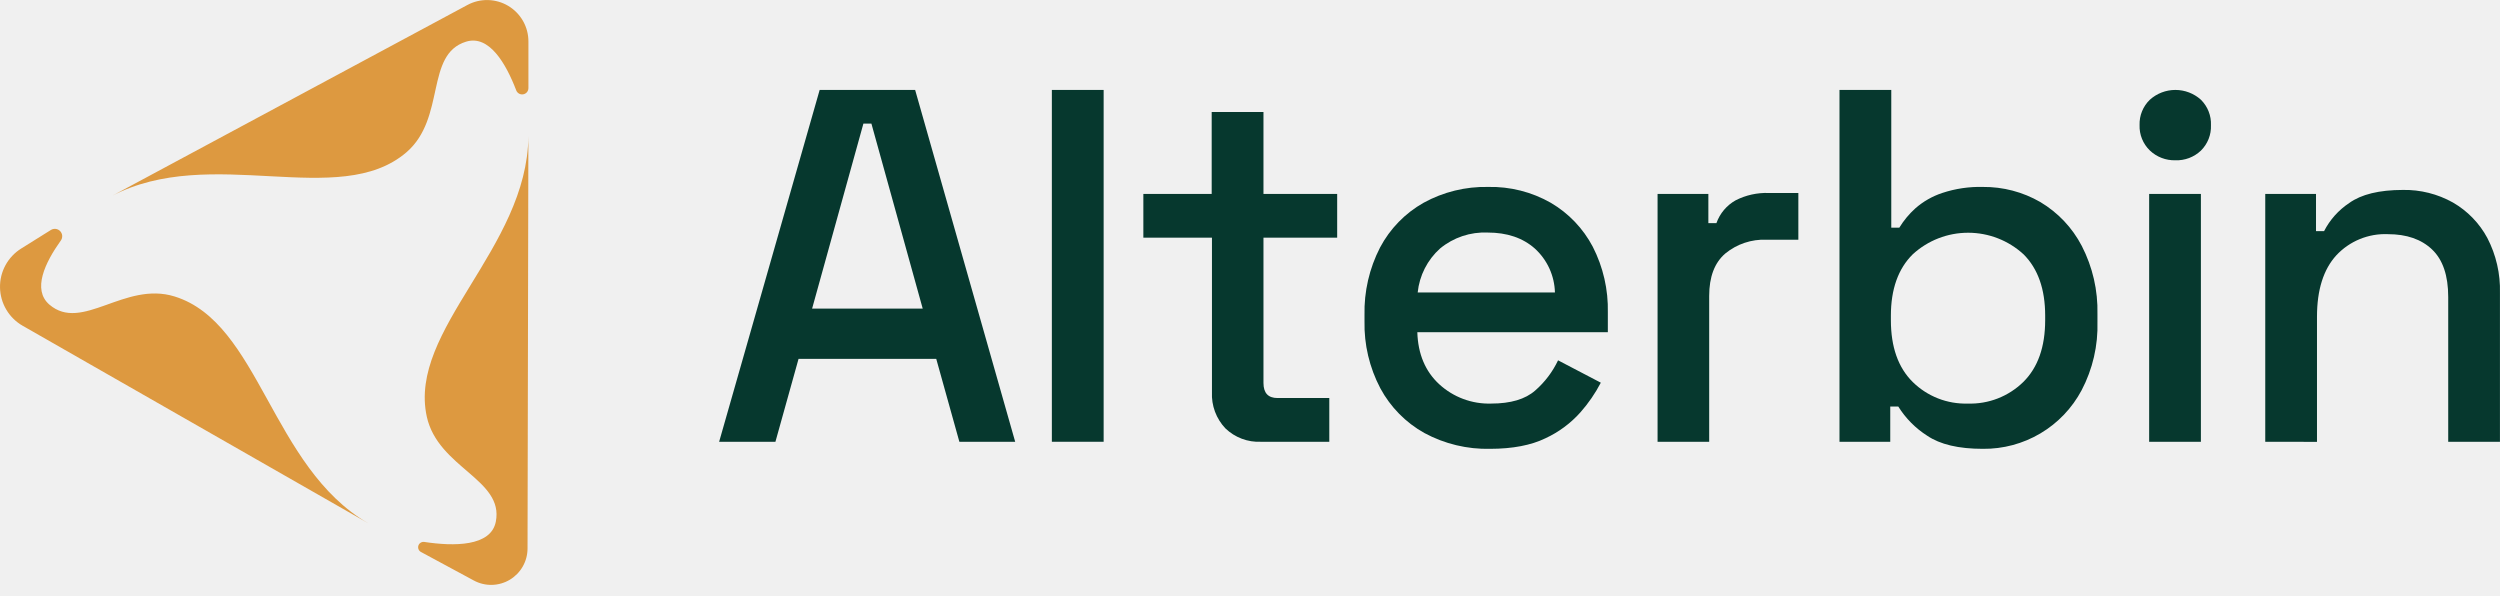
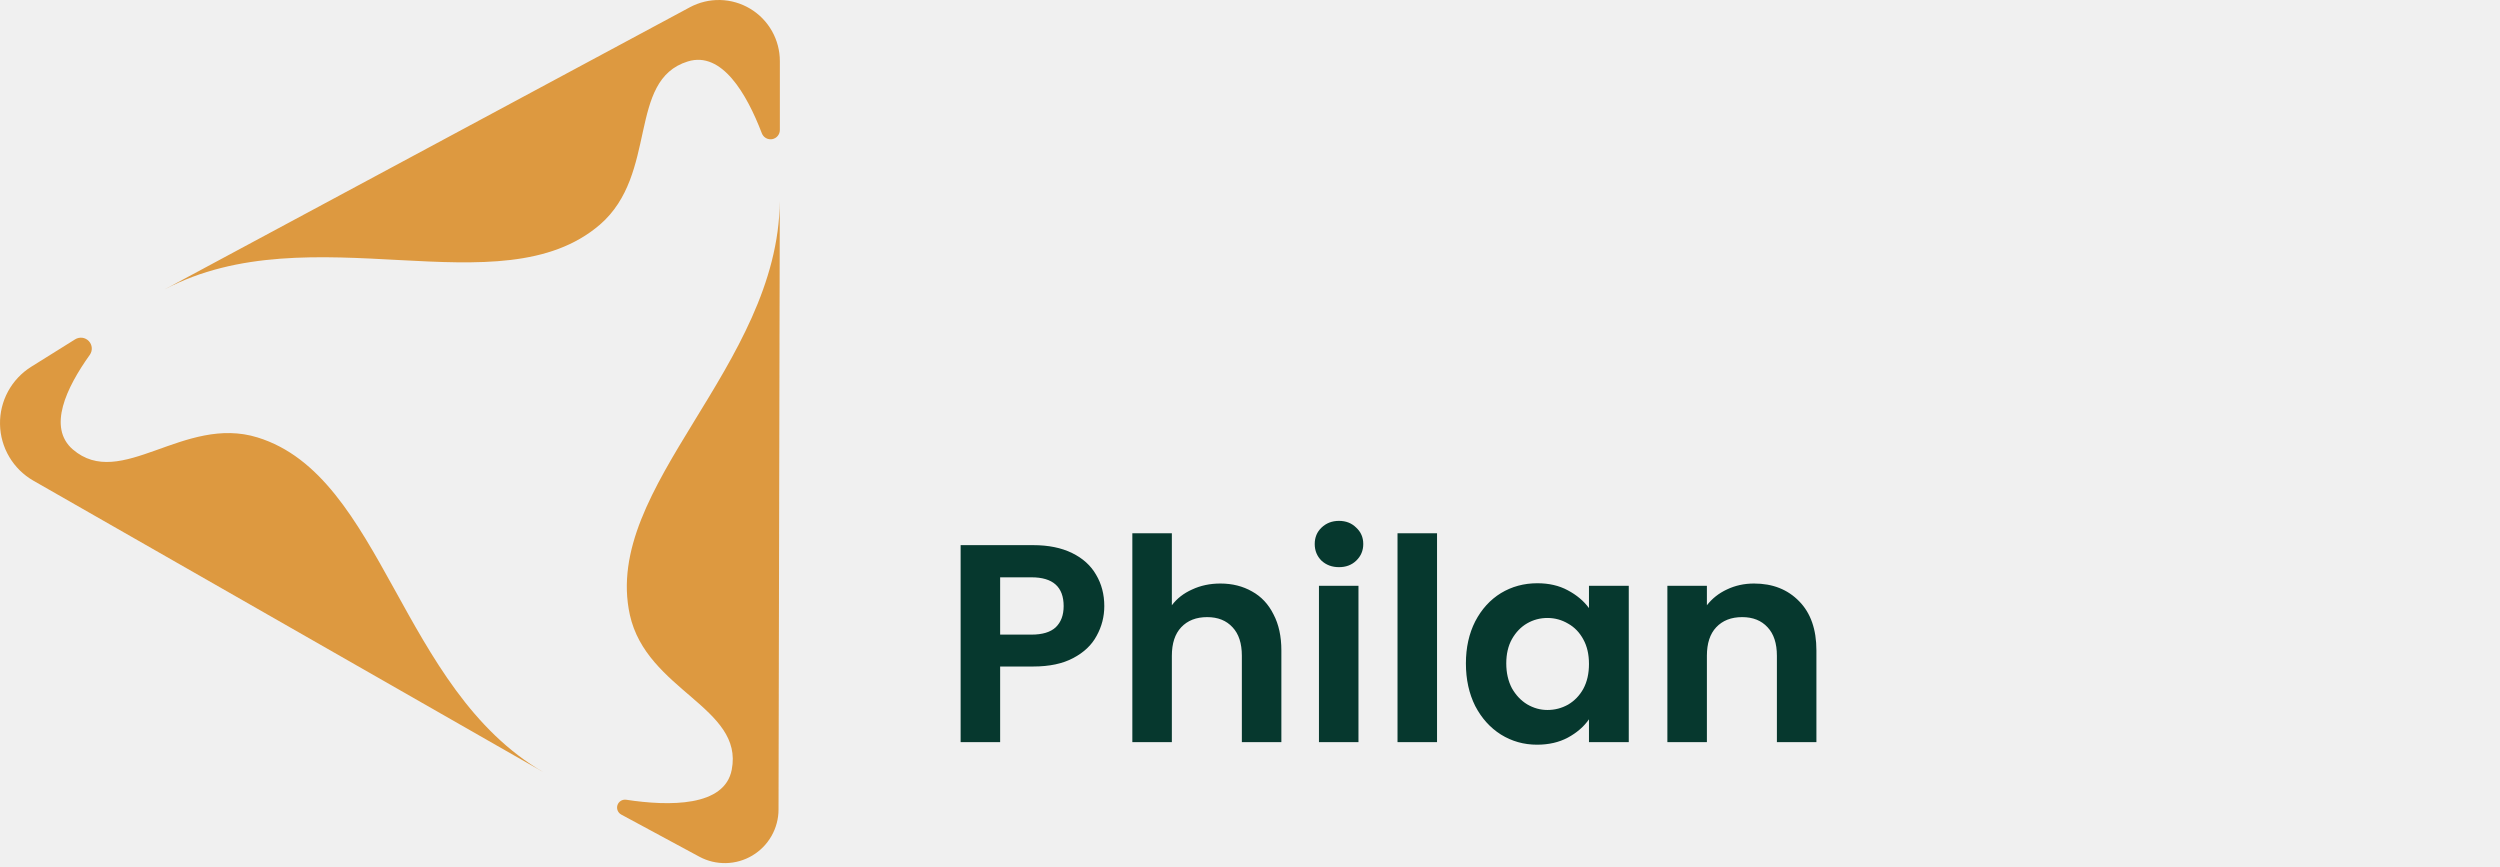
- <svg xmlns="http://www.w3.org/2000/svg" width="147" height="35" viewBox="0 0 147 35" fill="none">
-   <g clip-path="url(#clip0_102_6)">
-     <path d="M6.558 11.533L27.485 0.292C27.856 0.093 28.272 -0.007 28.693 0.003C29.114 0.013 29.525 0.131 29.887 0.347C30.248 0.564 30.547 0.87 30.755 1.236C30.962 1.602 31.072 2.016 31.071 2.437V5.18C31.072 5.267 31.041 5.351 30.986 5.418C30.93 5.485 30.853 5.53 30.767 5.546C30.682 5.562 30.594 5.547 30.518 5.504C30.442 5.461 30.384 5.393 30.354 5.312C29.749 3.734 28.76 2.03 27.403 2.451C24.981 3.2 26.235 6.937 23.9 8.954C19.938 12.359 12.393 8.451 6.558 11.533Z" fill="#DD9940" />
-     <path d="M31.069 8.01L31.019 32.255C31.018 32.625 30.922 32.989 30.738 33.31C30.555 33.632 30.292 33.9 29.974 34.09C29.656 34.279 29.295 34.383 28.925 34.391C28.555 34.399 28.189 34.311 27.863 34.135L24.75 32.455C24.685 32.42 24.635 32.362 24.608 32.293C24.581 32.224 24.579 32.148 24.602 32.078C24.626 32.008 24.673 31.948 24.736 31.91C24.799 31.871 24.874 31.855 24.947 31.866C26.68 32.129 28.873 32.145 29.155 30.67C29.641 28.184 25.76 27.514 25.095 24.498C23.977 19.388 31.011 14.613 31.069 8.01Z" fill="#DD9940" />
-     <path d="M21.65 30.767L1.331 19.154C0.934 18.927 0.603 18.601 0.37 18.207C0.137 17.814 0.01 17.367 0.001 16.909C-0.008 16.452 0.102 16.001 0.32 15.598C0.538 15.197 0.856 14.858 1.244 14.615L2.995 13.521C3.08 13.469 3.181 13.447 3.28 13.46C3.379 13.473 3.471 13.52 3.539 13.592C3.608 13.665 3.649 13.759 3.657 13.859C3.664 13.959 3.636 14.058 3.579 14.139C2.64 15.454 1.891 17.032 2.901 17.908C4.818 19.559 7.324 16.519 10.264 17.432C15.268 18.981 15.941 27.456 21.65 30.767Z" fill="#DD9940" />
-     <path d="M42.285 25.976L48.196 5.288H53.81L59.693 25.976H56.411L55.051 21.1H46.955L45.595 25.976H42.285ZM47.752 18.144H54.255L51.239 7.268H50.768L47.752 18.144Z" fill="#06382E" />
-     <path d="M61.849 25.976V5.288H64.894V25.976H61.849Z" fill="#06382E" />
-     <path d="M74.156 25.976C73.769 25.995 73.384 25.935 73.022 25.799C72.66 25.664 72.33 25.455 72.052 25.187C71.784 24.904 71.576 24.569 71.44 24.204C71.305 23.838 71.244 23.449 71.263 23.059V13.976H67.229V11.405H71.247V6.587H74.292V11.405H78.626V13.976H74.292V22.518C74.292 23.11 74.568 23.405 75.121 23.404H78.163V25.976H74.156Z" fill="#06382E" />
-     <path d="M87.622 26.391C86.273 26.423 84.939 26.102 83.751 25.46C82.656 24.849 81.758 23.936 81.164 22.831C80.524 21.616 80.203 20.259 80.233 18.886V18.528C80.201 17.147 80.516 15.78 81.148 14.552C81.732 13.449 82.62 12.536 83.707 11.923C84.869 11.284 86.178 10.963 87.504 10.992C88.793 10.963 90.065 11.285 91.185 11.923C92.234 12.537 93.089 13.432 93.655 14.508C94.268 15.705 94.572 17.036 94.541 18.381V19.533H83.339C83.377 20.814 83.806 21.834 84.624 22.591C85.456 23.356 86.554 23.765 87.683 23.73C88.826 23.73 89.688 23.474 90.27 22.962C90.836 22.469 91.293 21.865 91.614 21.187L94.128 22.502C93.8 23.129 93.398 23.715 92.929 24.245C92.355 24.889 91.655 25.408 90.873 25.77C90.026 26.182 88.942 26.389 87.622 26.391ZM83.36 17.198H91.43C91.418 16.709 91.306 16.229 91.103 15.784C90.899 15.34 90.608 14.941 90.247 14.613C89.54 13.987 88.616 13.674 87.475 13.674C86.457 13.63 85.46 13.964 84.674 14.613C83.93 15.281 83.462 16.203 83.36 17.198Z" fill="#06382E" />
-     <path d="M97.465 25.976V11.405H100.452V13.119H100.926C101.128 12.548 101.532 12.07 102.062 11.775C102.66 11.472 103.326 11.324 103.997 11.347H105.743V14.095H103.871C102.99 14.059 102.127 14.348 101.446 14.907C100.815 15.449 100.5 16.282 100.5 17.406V25.976H97.465Z" fill="#06382E" />
-     <path d="M116.585 26.391C115.167 26.391 114.078 26.134 113.319 25.62C112.632 25.183 112.052 24.597 111.62 23.906H111.147V25.976H108.162V5.288H111.207V13.385H111.681C111.939 12.963 112.257 12.58 112.625 12.249C113.085 11.846 113.622 11.539 114.202 11.347C114.974 11.091 115.783 10.971 116.595 10.992C117.778 10.981 118.942 11.287 119.967 11.878C121.006 12.495 121.853 13.39 122.41 14.463C123.047 15.7 123.363 17.077 123.33 18.468V18.912C123.372 20.315 123.051 21.704 122.399 22.946C121.84 23.998 121.002 24.876 119.978 25.483C118.953 26.091 117.781 26.405 116.59 26.391H116.585ZM115.704 23.73C116.306 23.75 116.906 23.648 117.467 23.429C118.028 23.211 118.54 22.881 118.97 22.46C119.827 21.613 120.256 20.401 120.256 18.823V18.56C120.256 17.003 119.832 15.801 118.986 14.955C118.097 14.138 116.934 13.685 115.726 13.685C114.519 13.685 113.356 14.138 112.467 14.955C111.613 15.801 111.185 17.003 111.184 18.56V18.823C111.184 20.401 111.611 21.613 112.467 22.46C112.893 22.879 113.399 23.208 113.955 23.426C114.512 23.645 115.107 23.748 115.704 23.73Z" fill="#06382E" />
-     <path d="M127.906 9.425C127.631 9.431 127.358 9.384 127.102 9.285C126.845 9.187 126.611 9.038 126.412 8.849C126.212 8.656 126.055 8.424 125.95 8.166C125.846 7.909 125.797 7.632 125.807 7.355C125.798 7.078 125.846 6.802 125.951 6.545C126.055 6.288 126.212 6.056 126.412 5.864C126.824 5.493 127.358 5.288 127.912 5.288C128.466 5.288 129.001 5.493 129.413 5.864C129.61 6.059 129.765 6.293 129.867 6.551C129.969 6.809 130.016 7.086 130.004 7.363C130.015 7.639 129.968 7.915 129.866 8.172C129.764 8.429 129.61 8.662 129.413 8.857C129.212 9.047 128.976 9.195 128.717 9.293C128.458 9.39 128.182 9.435 127.906 9.425ZM126.37 25.976V11.405H129.413V25.976H126.37Z" fill="#06382E" />
-     <path d="M133.197 25.976V11.405H136.181V13.592H136.655C136.997 12.924 137.506 12.354 138.133 11.938C138.843 11.427 139.894 11.17 141.288 11.168C142.317 11.149 143.333 11.404 144.231 11.907C145.086 12.4 145.788 13.122 146.255 13.992C146.773 14.99 147.028 16.103 146.997 17.227V25.976H143.955V17.463C143.955 16.203 143.639 15.272 143.008 14.671C142.377 14.069 141.51 13.769 140.407 13.769C139.843 13.745 139.28 13.844 138.757 14.058C138.234 14.272 137.763 14.597 137.378 15.01C136.62 15.837 136.241 17.04 136.239 18.618V25.981L133.197 25.976Z" fill="#06382E" />
-   </g>
-   <defs>
-     <clipPath id="clip0_102_6">
-       <rect width="147" height="34.396" fill="white" />
-     </clipPath>
-   </defs>
+ <svg xmlns="http://www.w3.org/2000/svg" width="124" height="43" viewBox="0 0 124 43" fill="none">
+   <path d="M8.164 14.355L34.216 0.361C34.678 0.113 35.196 -0.011 35.72 0.001C36.244 0.013 36.756 0.161 37.206 0.43C37.656 0.699 38.028 1.08 38.287 1.536C38.545 1.992 38.681 2.508 38.681 3.032V6.446C38.681 6.554 38.644 6.659 38.574 6.743C38.505 6.826 38.409 6.882 38.303 6.902C38.196 6.921 38.086 6.903 37.992 6.849C37.898 6.796 37.825 6.711 37.787 6.61C37.034 4.646 35.803 2.524 34.114 3.048C31.099 3.981 32.661 8.633 29.754 11.144C24.82 15.383 15.428 10.519 8.164 14.355Z" fill="#DD9940" />
+   <path d="M38.678 9.969L38.615 40.152C38.615 40.612 38.494 41.065 38.266 41.465C38.038 41.865 37.711 42.2 37.315 42.435C36.919 42.671 36.469 42.8 36.008 42.81C35.548 42.82 35.093 42.711 34.687 42.492L30.811 40.401C30.73 40.356 30.668 40.285 30.634 40.199C30.6 40.114 30.598 40.019 30.627 39.931C30.657 39.844 30.716 39.77 30.794 39.721C30.873 39.673 30.965 39.654 31.057 39.667C33.214 39.995 35.944 40.014 36.294 38.178C36.9 35.084 32.068 34.249 31.24 30.494C29.849 24.134 38.606 18.189 38.678 9.969Z" fill="#DD9940" />
+   <path d="M26.951 38.299L1.656 23.842C1.162 23.559 0.75 23.153 0.46 22.663C0.17 22.173 0.011 21.617 0.001 21.048C-0.01 20.479 0.127 19.916 0.398 19.416C0.669 18.915 1.065 18.494 1.548 18.192L3.728 16.83C3.834 16.765 3.959 16.738 4.083 16.753C4.206 16.77 4.32 16.828 4.405 16.918C4.491 17.009 4.543 17.126 4.552 17.25C4.561 17.374 4.526 17.497 4.455 17.599C3.286 19.236 2.353 21.2 3.61 22.291C5.997 24.346 9.117 20.562 12.777 21.698C19.006 23.626 19.844 34.177 26.951 38.299Z" fill="#DD9940" />
+   <path d="M54.773 30.063C54.773 30.586 54.647 31.076 54.395 31.533C54.152 31.99 53.765 32.359 53.233 32.639C52.71 32.919 52.048 33.059 51.245 33.059H49.607V36.811H47.647V27.039H51.245C52.001 27.039 52.645 27.17 53.177 27.431C53.709 27.692 54.106 28.052 54.367 28.509C54.638 28.966 54.773 29.484 54.773 30.063ZM51.161 31.477C51.702 31.477 52.104 31.356 52.365 31.113C52.626 30.861 52.757 30.511 52.757 30.063C52.757 29.111 52.225 28.635 51.161 28.635H49.607V31.477H51.161ZM60.532 28.943C61.12 28.943 61.643 29.074 62.1 29.335C62.558 29.587 62.913 29.965 63.164 30.469C63.426 30.964 63.556 31.561 63.556 32.261V36.811H61.596V32.527C61.596 31.911 61.443 31.44 61.135 31.113C60.827 30.777 60.407 30.609 59.874 30.609C59.333 30.609 58.904 30.777 58.587 31.113C58.279 31.44 58.124 31.911 58.124 32.527V36.811H56.164V26.451H58.124V30.021C58.377 29.685 58.712 29.424 59.133 29.237C59.553 29.041 60.019 28.943 60.532 28.943ZM66.414 28.131C66.069 28.131 65.78 28.024 65.546 27.809C65.322 27.585 65.21 27.31 65.21 26.983C65.21 26.656 65.322 26.386 65.546 26.171C65.78 25.947 66.069 25.835 66.414 25.835C66.76 25.835 67.044 25.947 67.268 26.171C67.502 26.386 67.618 26.656 67.618 26.983C67.618 27.31 67.502 27.585 67.268 27.809C67.044 28.024 66.76 28.131 66.414 28.131ZM67.38 29.055V36.811H65.42V29.055H67.38ZM71.277 26.451V36.811H69.317V26.451H71.277ZM72.709 32.905C72.709 32.121 72.863 31.426 73.171 30.819C73.489 30.212 73.913 29.746 74.445 29.419C74.987 29.092 75.589 28.929 76.251 28.929C76.83 28.929 77.334 29.046 77.763 29.279C78.202 29.512 78.552 29.806 78.813 30.161V29.055H80.787V36.811H78.813V35.677C78.561 36.041 78.211 36.344 77.763 36.587C77.325 36.82 76.816 36.937 76.237 36.937C75.584 36.937 74.987 36.769 74.445 36.433C73.913 36.097 73.489 35.626 73.171 35.019C72.863 34.403 72.709 33.698 72.709 32.905ZM78.813 32.933C78.813 32.457 78.72 32.051 78.533 31.715C78.347 31.37 78.095 31.108 77.777 30.931C77.46 30.744 77.119 30.651 76.755 30.651C76.391 30.651 76.055 30.74 75.747 30.917C75.439 31.094 75.187 31.356 74.991 31.701C74.805 32.037 74.711 32.438 74.711 32.905C74.711 33.372 74.805 33.782 74.991 34.137C75.187 34.482 75.439 34.748 75.747 34.935C76.065 35.122 76.401 35.215 76.755 35.215C77.119 35.215 77.46 35.126 77.777 34.949C78.095 34.762 78.347 34.501 78.533 34.165C78.72 33.82 78.813 33.409 78.813 32.933ZM87 28.943C87.924 28.943 88.67 29.237 89.24 29.825C89.809 30.404 90.094 31.216 90.094 32.261V36.811H88.134V32.527C88.134 31.911 87.98 31.44 87.672 31.113C87.364 30.777 86.944 30.609 86.412 30.609C85.87 30.609 85.441 30.777 85.124 31.113C84.816 31.44 84.662 31.911 84.662 32.527V36.811H82.702V29.055H84.662V30.021C84.923 29.685 85.254 29.424 85.656 29.237C86.066 29.041 86.514 28.943 87 28.943Z" fill="#06382E" />
</svg>
